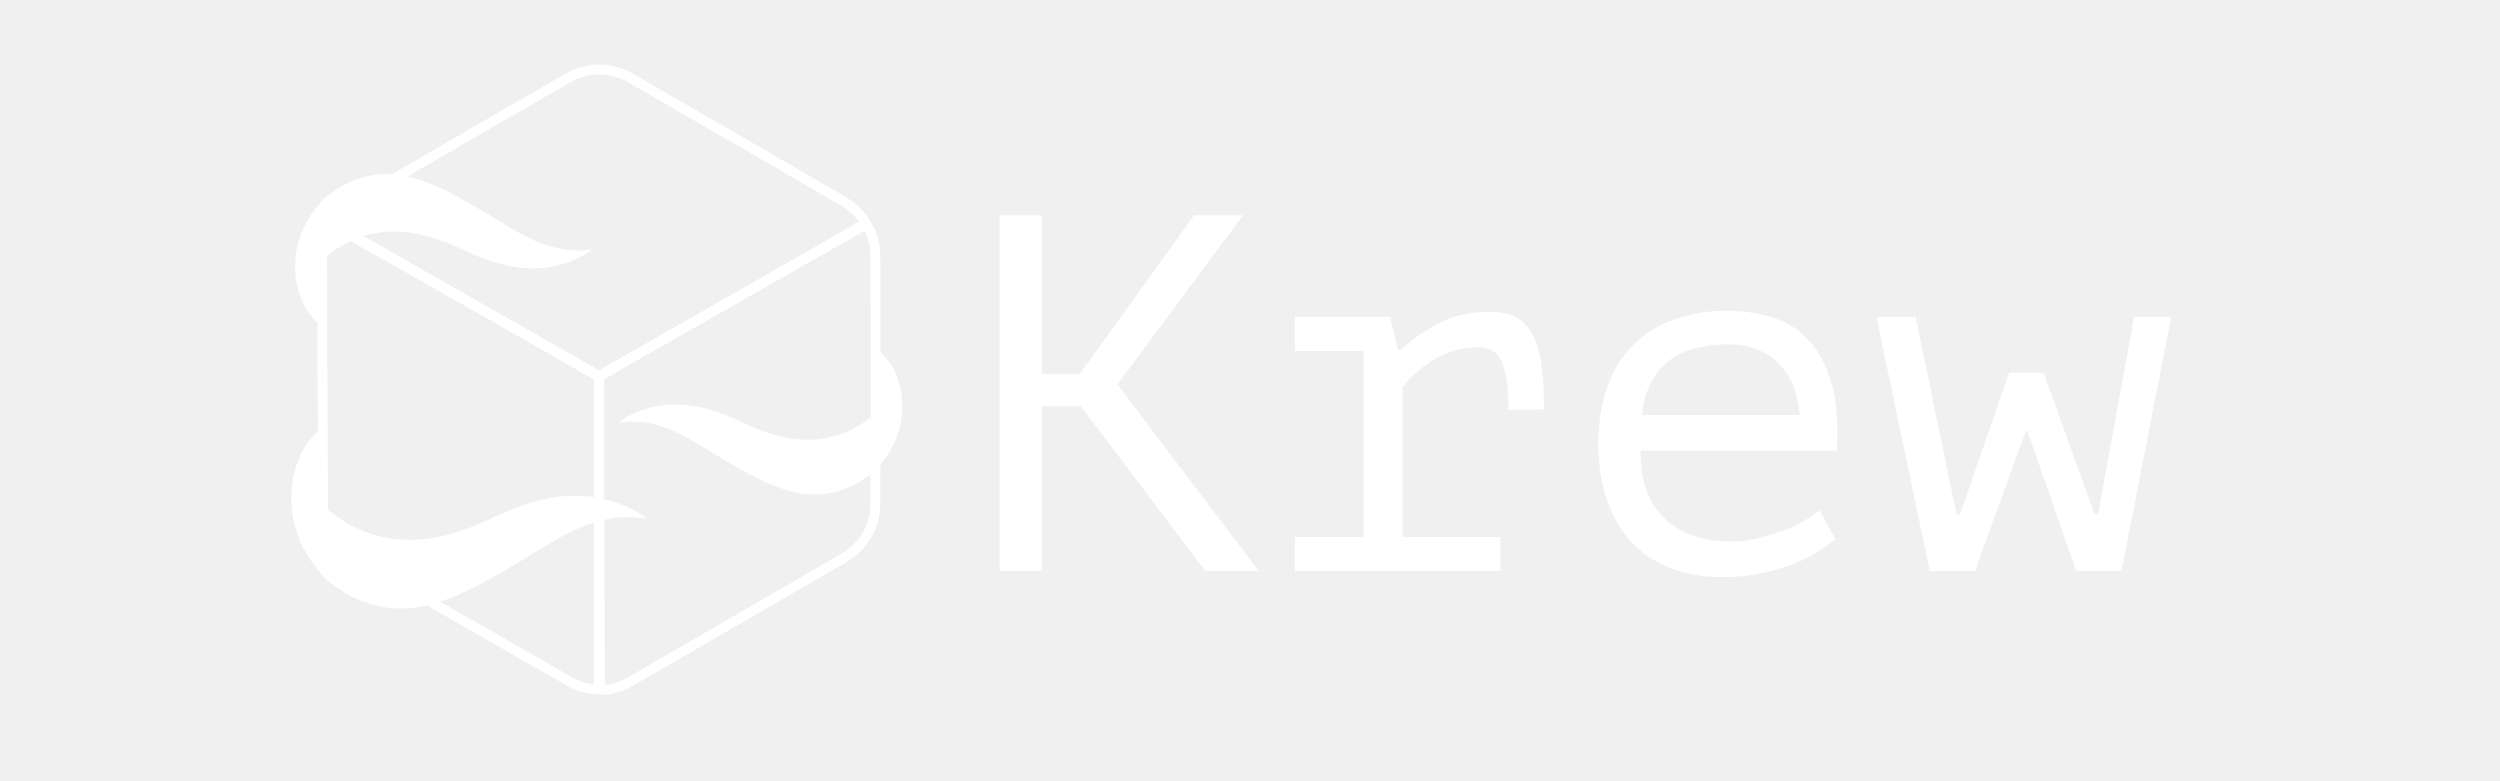
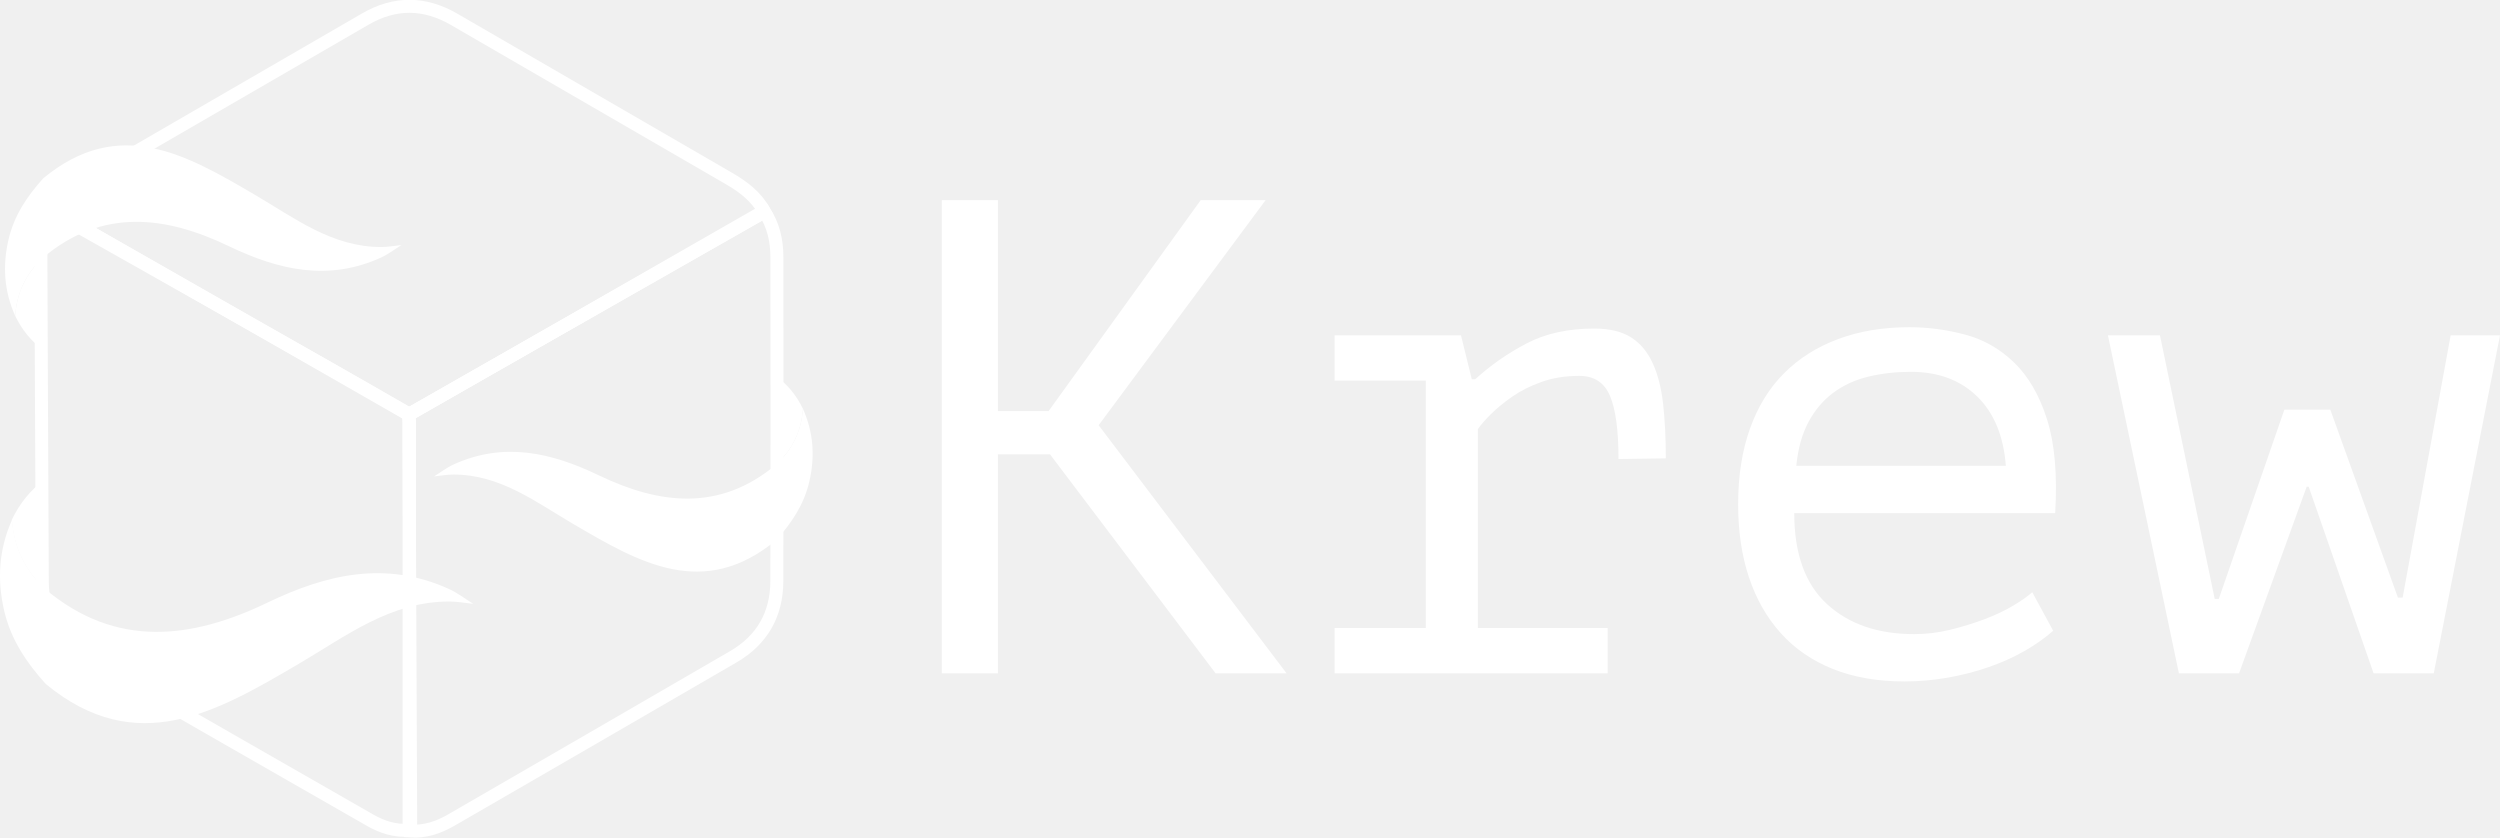
- <svg xmlns="http://www.w3.org/2000/svg" version="1.1" id="Layer_1" x="0px" y="0px" width="1024px" height="319.791px" viewBox="0 0 1024 319.791" style="enable-background:new 0 0 1024 319.791;" xml:space="preserve">
-   <style type="text/css">
- 
- 	.st0{fill:#CC9966;stroke:#FFFFFF;stroke-width:4;stroke-miterlimit:10;}
- 	.st1{fill:#FFFFFF;}
- 	.st2{fill:none;stroke:#FFFFFF;stroke-width:4;stroke-miterlimit:10;}
- 	.st3{fill-rule:evenodd;clip-rule:evenodd;fill:none;stroke:#FFFFFF;stroke-width:4;stroke-miterlimit:10;}
- 	.st4{fill-rule:evenodd;clip-rule:evenodd;fill:#FFFFFF;}
- 
- </style>
-   <g>
-     <path class="st1" d="M442.716,166.438h-16.033v67.464H409.4V88.146h17.282v64.966h15.616l46.851-64.966h19.989l-51.431,69.338   l57.886,76.418H493.73L442.716,166.438z" />
-     <path class="st1" d="M530.376,233.902v-13.951h28.11v-76.209h-28.11v-13.951h38.938l3.332,13.535h1.041   c4.718-4.301,9.994-7.981,15.825-11.036c5.83-3.052,12.77-4.581,20.822-4.581c4.717,0,8.501,0.904,11.348,2.707   c2.844,1.806,5.065,4.444,6.663,7.912c1.595,3.472,2.671,7.672,3.228,12.598c0.554,4.929,0.833,10.515,0.833,16.762l-14.575,0.208   c0-8.811-0.869-15.282-2.604-19.414c-1.737-4.132-4.893-6.198-9.474-6.198c-4.305,0-8.192,0.625-11.661,1.871   c-3.471,1.246-6.49,2.769-9.058,4.568c-2.57,1.799-4.756,3.599-6.559,5.397c-1.806,1.803-3.123,3.325-3.956,4.568v61.263h39.979   v13.951H530.376z" />
-     <path class="st1" d="M751.716,220.784c-2.499,2.222-5.45,4.305-8.85,6.247c-3.403,1.946-7.115,3.612-11.141,4.998   c-4.027,1.389-8.225,2.463-12.597,3.228c-4.373,0.761-8.781,1.145-13.223,1.145c-8.329,0-15.688-1.285-22.071-3.852   c-6.387-2.567-11.732-6.247-16.033-11.036c-4.305-4.789-7.568-10.516-9.787-17.179c-2.222-6.663-3.331-14.159-3.331-22.488   c0-8.746,1.213-16.518,3.644-23.321c2.427-6.8,5.935-12.493,10.516-17.074s10.131-8.085,16.657-10.515   c6.523-2.427,13.812-3.644,21.864-3.644c5.83,0,11.589,0.765,17.282,2.291c5.69,1.529,10.724,4.408,15.096,8.641   c4.373,4.236,7.737,10.066,10.1,17.491c2.358,7.428,3.191,17.042,2.498,28.839h-80.374c0,12.494,3.357,21.831,10.073,28.006   c6.715,6.178,15.678,9.266,26.893,9.266c3.738,0,7.441-0.449,11.111-1.353c3.67-0.901,7.164-1.979,10.489-3.228   c3.321-1.25,6.263-2.635,8.826-4.165c2.561-1.526,4.532-2.915,5.918-4.165L751.716,220.784z M707.875,141.035   c-4.568,0-8.893,0.488-12.972,1.458c-4.084,0.973-7.682,2.603-10.796,4.894c-3.113,2.29-5.674,5.277-7.678,8.953   c-2.008,3.68-3.286,8.225-3.839,13.639h64.549c-0.693-9.162-3.634-16.274-8.823-21.343   C723.127,143.569,716.314,141.035,707.875,141.035z" />
-     <path class="st1" d="M837.086,152.695l20.822,57.886h1.457l14.784-80.791h15.2l-20.405,104.112h-18.532l-19.989-57.47h-0.625   l-20.822,57.47h-18.532L768.58,129.791h16.033l16.866,81.207h1.249l20.198-58.302H837.086z" />
+ <svg xmlns="http://www.w3.org/2000/svg" version="1.1" id="Layer_1" x="0" y="0" width="770.045" height="258.012" viewBox="0 0 770.045 258.012" xml:space="preserve">
+   <style type="text/css" id="style10128">.st1{fill:#fff}.st2{fill:none;stroke:#fff;stroke-width:4;stroke-miterlimit:10}.st3,.st4{fill-rule:evenodd;clip-rule:evenodd}.st3{stroke:#fff;stroke-width:4;stroke-miterlimit:10;fill:none}.st4{fill:#fff}</style>
+   <g id="g10138" transform="translate(-119.3044 -26.50564)">
+     <path class="st1" d="M442.716 166.438h-16.033v67.464H409.4V88.146h17.282v64.966h15.616l46.851-64.966h19.989l-51.431 69.338 57.886 76.418H493.73z" id="path10130" fill="#fff" />
+     <path class="st1" d="M530.376 233.902v-13.951h28.11v-76.209h-28.11v-13.951h38.938l3.332 13.535h1.041c4.718-4.301 9.994-7.981 15.825-11.036 5.83-3.052 12.77-4.581 20.822-4.581 4.717 0 8.501.904 11.348 2.707 2.844 1.806 5.065 4.444 6.663 7.912 1.595 3.472 2.671 7.672 3.228 12.598.554 4.929.833 10.515.833 16.762l-14.575.208c0-8.811-.869-15.282-2.604-19.414-1.737-4.132-4.893-6.198-9.474-6.198-4.305 0-8.192.625-11.661 1.871-3.471 1.246-6.49 2.769-9.058 4.568-2.57 1.799-4.756 3.599-6.559 5.397-1.806 1.803-3.123 3.325-3.956 4.568v61.263h39.979v13.951z" id="path10132" fill="#fff" />
+     <path class="st1" d="M751.716 220.784c-2.499 2.222-5.45 4.305-8.85 6.247-3.403 1.946-7.115 3.612-11.141 4.998-4.027 1.389-8.225 2.463-12.597 3.228-4.373.761-8.781 1.145-13.223 1.145-8.329 0-15.688-1.285-22.071-3.852-6.387-2.567-11.732-6.247-16.033-11.036-4.305-4.789-7.568-10.516-9.787-17.179-2.222-6.663-3.331-14.159-3.331-22.488 0-8.746 1.213-16.518 3.644-23.321 2.427-6.8 5.935-12.493 10.516-17.074 4.581-4.581 10.131-8.085 16.657-10.515 6.523-2.427 13.812-3.644 21.864-3.644 5.83 0 11.589.765 17.282 2.291 5.69 1.529 10.724 4.408 15.096 8.641 4.373 4.236 7.737 10.066 10.1 17.491 2.358 7.428 3.191 17.042 2.498 28.839h-80.374c0 12.494 3.357 21.831 10.073 28.006 6.715 6.178 15.678 9.266 26.893 9.266 3.738 0 7.441-.449 11.111-1.353 3.67-.901 7.164-1.979 10.489-3.228 3.321-1.25 6.263-2.635 8.826-4.165 2.561-1.526 4.532-2.915 5.918-4.165zm-43.841-79.749c-4.568 0-8.893.488-12.972 1.458-4.084.973-7.682 2.603-10.796 4.894-3.113 2.29-5.674 5.277-7.678 8.953-2.008 3.68-3.286 8.225-3.839 13.639h64.549c-.693-9.162-3.634-16.274-8.823-21.343-5.189-5.067-12.002-7.601-20.441-7.601z" id="path10134" fill="#fff" />
+     <path class="st1" d="M837.086 152.695l20.822 57.886h1.457l14.784-80.791h15.2l-20.405 104.112h-18.532l-19.989-57.47h-.625l-20.822 57.47h-18.532L768.58 129.791h16.033l16.866 81.207h1.249l20.198-58.302h14.16z" id="path10136" fill="#fff" />
  </g>
-   <g id="White">
+   <g id="White" transform="translate(-119.3044 -26.50564)">
    <g id="Color_2_">
-       <g>
-         <g>
-           <g>
-             <path class="st4" d="M366.623,152.42c-0.465,6.821-3.222,12.535-8.241,17.169c0.026-9.028,0.047-18.062,0.075-27.09       C362.069,145.07,364.693,148.464,366.623,152.42z" />
+       <g id="g10169">
+         <g id="g10144">
+           <g id="g10142">
+             <path class="st4" d="M366.623 152.42c-.465 6.821-3.222 12.535-8.241 17.169.026-9.028.047-18.062.075-27.09 3.612 2.571 6.236 5.965 8.166 9.921z" id="path10140" clip-rule="evenodd" fill="#fff" fill-rule="evenodd" />
          </g>
        </g>
-         <path class="st4" d="M123.98,123.8c0.485-7.142,3.375-13.125,8.627-17.976c-0.028,9.453-0.048,18.913-0.076,28.367     C128.748,131.497,126.002,127.944,123.98,123.8z" />
-         <path class="st4" d="M122.945,186.593c0.588,8.534,4.043,15.671,10.317,21.461c-0.039-11.284-0.078-22.583-0.126-33.864     C128.629,177.408,125.344,181.645,122.945,186.593z" />
+         <path class="st4" d="M123.98 123.8c.485-7.142 3.375-13.125 8.627-17.976-.028 9.453-.048 18.913-.076 28.367-3.783-2.694-6.529-6.247-8.551-10.391z" id="path10146" clip-rule="evenodd" fill="#fff" fill-rule="evenodd" />
+         <path class="st4" d="M122.945 186.593c.588 8.534 4.043 15.671 10.317 21.461-.039-11.284-.078-22.583-.126-33.864-4.507 3.218-7.792 7.455-10.191 12.403z" id="path10148" clip-rule="evenodd" fill="#fff" fill-rule="evenodd" />
        <g id="Cube_5_">
-           <path class="st3" d="M245.321,282.223c-4.306,0.307-8.267-0.931-11.947-3.037c-29.184-16.698-58.358-33.42-87.515-50.171      c-8.933-5.136-13.471-13.014-13.525-23.437c-0.177-33.234-0.291-66.47-0.437-99.703c-0.021-4.968,1.05-9.625,3.692-13.854      c0.388,0.188,0.785,0.357,1.162,0.567c28.021,15.806,56.047,31.603,84.058,47.428c8.014,4.526,15.988,9.127,23.982,13.697      c0.136,0.179,0.273,0.363,0.404,0.542c0.029,0.704,0.084,1.41,0.087,2.115c0.175,41.042,0.347,82.085,0.519,123.13      c0.002,0.703-0.045,1.406-0.066,2.114C245.596,281.811,245.46,282.02,245.321,282.223z" />
-           <path class="st3" d="M245.337,281.854c0.024-0.708,0.074-1.413,0.074-2.116c0.001-41.043,0.001-82.087,0-123.13      c0-0.706-0.05-1.411-0.077-2.116c0.079-0.15,0.114-0.311,0.105-0.479c36.458-20.76,72.913-41.518,109.365-62.277      c2.724,4.194,3.783,8.906,3.792,13.83c0.047,33.324,0.085,66.649-0.013,99.972c-0.029,10.276-4.599,18.154-13.405,23.263      c-28.926,16.799-57.883,33.542-86.839,50.286c-3.983,2.304-8.215,3.748-12.892,3.372      C245.412,282.256,245.371,282.05,245.337,281.854z" />
-           <path class="st3" d="M354.805,91.737c-36.453,20.759-72.908,41.517-109.365,62.277l-0.248-0.071l-0.261,0.005      c-7.974-4.603-15.927-9.237-23.924-13.796c-27.945-15.943-55.903-31.859-83.858-47.782c-0.374-0.211-0.771-0.381-1.158-0.57      c2.22-4.159,5.566-7.152,9.549-9.461c28.754-16.653,57.522-33.279,86.264-49.95c9.185-5.329,18.291-5.198,27.417,0.091      c28.207,16.344,56.412,32.695,84.636,49.015C348.299,84.062,352.272,87.084,354.805,91.737z" />
+           <path class="st3" d="M245.321 282.223c-4.306.307-8.267-.931-11.947-3.037-29.184-16.698-58.358-33.42-87.515-50.171-8.933-5.136-13.471-13.014-13.525-23.437-.177-33.234-.291-66.47-.437-99.703-.021-4.968 1.05-9.625 3.692-13.854.388.188.785.357 1.162.567 28.021 15.806 56.047 31.603 84.058 47.428 8.014 4.526 15.988 9.127 23.982 13.697.136.179.273.363.404.542.029.704.084 1.41.087 2.115.175 41.042.347 82.085.519 123.13.002.703-.045 1.406-.066 2.114-.139.197-.275.406-.414.609z" id="path10150" clip-rule="evenodd" fill="none" fill-rule="evenodd" stroke="#fff" stroke-width="4" stroke-miterlimit="10" />
+           <path class="st3" d="M245.337 281.854c.024-.708.074-1.413.074-2.116.001-41.043.001-82.087 0-123.13 0-.706-.05-1.411-.077-2.116.079-.15.114-.311.105-.479 36.458-20.76 72.913-41.518 109.365-62.277 2.724 4.194 3.783 8.906 3.792 13.83.047 33.324.085 66.649-.013 99.972-.029 10.276-4.599 18.154-13.405 23.263-28.926 16.799-57.883 33.542-86.839 50.286-3.983 2.304-8.215 3.748-12.892 3.372-.035-.203-.076-.409-.11-.605z" id="path10152" clip-rule="evenodd" fill="none" fill-rule="evenodd" stroke="#fff" stroke-width="4" stroke-miterlimit="10" />
+           <path class="st3" d="M354.805 91.737c-36.453 20.759-72.908 41.517-109.365 62.277l-.248-.071-.261.005c-7.974-4.603-15.927-9.237-23.924-13.796-27.945-15.943-55.903-31.859-83.858-47.782-.374-.211-.771-.381-1.158-.57 2.22-4.159 5.566-7.152 9.549-9.461 28.754-16.653 57.522-33.279 86.264-49.95 9.185-5.329 18.291-5.198 27.417.091 28.207 16.344 56.412 32.695 84.636 49.015 4.442 2.567 8.415 5.589 10.948 10.242z" id="path10154" clip-rule="evenodd" fill="none" fill-rule="evenodd" stroke="#fff" stroke-width="4" stroke-miterlimit="10" />
        </g>
-         <line class="st0" x1="245.334" y1="154.307" x2="245.334" y2="282.376" />
-         <line class="st2" x1="245.12" y1="154.307" x2="354.591" y2="91.551" />
-         <line class="st2" x1="245.334" y1="154.307" x2="136.208" y2="91.821" />
-         <path class="st4" d="M132.654,81.408c23.422-19.352,44.233-7.15,65.241,5.149c12.172,7.119,23.702,16.066,38.857,16.039     c2.064-0.006,4.129-0.394,6.199-0.607c-2.086,1.292-4.049,2.83-6.262,3.84c-16.226,7.394-31.519,3.885-46.834-3.47     c-19.547-9.393-39.027-11.821-57.248,3.465c-5.252,4.851-8.142,10.834-8.627,17.976c-3.424-7.614-3.929-15.451-2.043-23.552     C123.655,92.884,127.679,86.887,132.654,81.408z" />
-         <path class="st4" d="M133.417,237.198c27.991,23.07,52.823,8.487,77.895-6.218c14.525-8.52,28.292-19.212,46.369-19.199     c2.467,0.008,4.932,0.467,7.405,0.718c-2.499-1.536-4.843-3.366-7.48-4.567c-19.379-8.815-37.631-4.613-55.908,4.191     c-23.33,11.228-46.581,14.149-68.358-4.07c-6.274-5.79-9.729-12.927-10.316-21.461c-4.08,9.093-4.675,18.453-2.413,28.119     C122.671,223.5,127.484,230.658,133.417,237.198z" />
-         <path class="st4" d="M358.339,192.907c-22.368,18.48-42.243,6.831-62.31-4.918c-11.621-6.798-22.634-15.343-37.104-15.316     c-1.974,0.005-3.946,0.377-5.919,0.578c1.988-1.231,3.864-2.701,5.979-3.666c15.494-7.061,30.097-3.71,44.725,3.313     c18.67,8.969,37.271,11.291,54.672-3.308c5.019-4.634,7.775-10.348,8.241-17.169c3.267,7.273,3.753,14.756,1.95,22.493     C366.934,181.946,363.089,187.671,358.339,192.907z" />
+         <path id="line10157" fill="#c96" stroke="#fff" stroke-width="4" stroke-miterlimit="10" d="M245.334 154.307v128.069" />
+         <path class="st2" id="line10159" fill="none" stroke="#fff" stroke-width="4" stroke-miterlimit="10" d="M245.12 154.307l109.471-62.756" />
+         <path class="st2" id="line10161" fill="none" stroke="#fff" stroke-width="4" stroke-miterlimit="10" d="M245.334 154.307L136.208 91.821" />
+         <path class="st4" d="M132.654 81.408c23.422-19.352 44.233-7.15 65.241 5.149 12.172 7.119 23.702 16.066 38.857 16.039 2.064-.006 4.129-.394 6.199-.607-2.086 1.292-4.049 2.83-6.262 3.84-16.226 7.394-31.519 3.885-46.834-3.47-19.547-9.393-39.027-11.821-57.248 3.465-5.252 4.851-8.142 10.834-8.627 17.976-3.424-7.614-3.929-15.451-2.043-23.552 1.718-7.364 5.742-13.361 10.717-18.84z" id="path10163" clip-rule="evenodd" fill="#fff" fill-rule="evenodd" />
+         <path class="st4" d="M133.417 237.198c27.991 23.07 52.823 8.487 77.895-6.218 14.525-8.52 28.292-19.212 46.369-19.199 2.467.008 4.932.467 7.405.718-2.499-1.536-4.843-3.366-7.48-4.567-19.379-8.815-37.631-4.613-55.908 4.191-23.33 11.228-46.581 14.149-68.358-4.07-6.274-5.79-9.729-12.927-10.316-21.461-4.08 9.093-4.675 18.453-2.413 28.119 2.06 8.789 6.873 15.947 12.806 22.487z" id="path10165" clip-rule="evenodd" fill="#fff" fill-rule="evenodd" />
+         <path class="st4" d="M358.339 192.907c-22.368 18.48-42.243 6.831-62.31-4.918-11.621-6.798-22.634-15.343-37.104-15.316-1.974.005-3.946.377-5.919.578 1.988-1.231 3.864-2.701 5.979-3.666 15.494-7.061 30.097-3.71 44.725 3.313 18.67 8.969 37.271 11.291 54.672-3.308 5.019-4.634 7.775-10.348 8.241-17.169 3.267 7.273 3.753 14.756 1.95 22.493-1.639 7.032-5.484 12.757-10.234 17.993z" id="path10167" clip-rule="evenodd" fill="#fff" fill-rule="evenodd" />
      </g>
    </g>
  </g>
-   <g>
- </g>
-   <g>
- </g>
-   <g>
- </g>
-   <g>
- </g>
-   <g>
- </g>
-   <g>
- </g>
-   <g>
- </g>
-   <g>
- </g>
-   <g>
- </g>
-   <g>
- </g>
-   <g>
- </g>
-   <g>
- </g>
-   <g>
- </g>
-   <g>
- </g>
-   <g>
- </g>
</svg>
